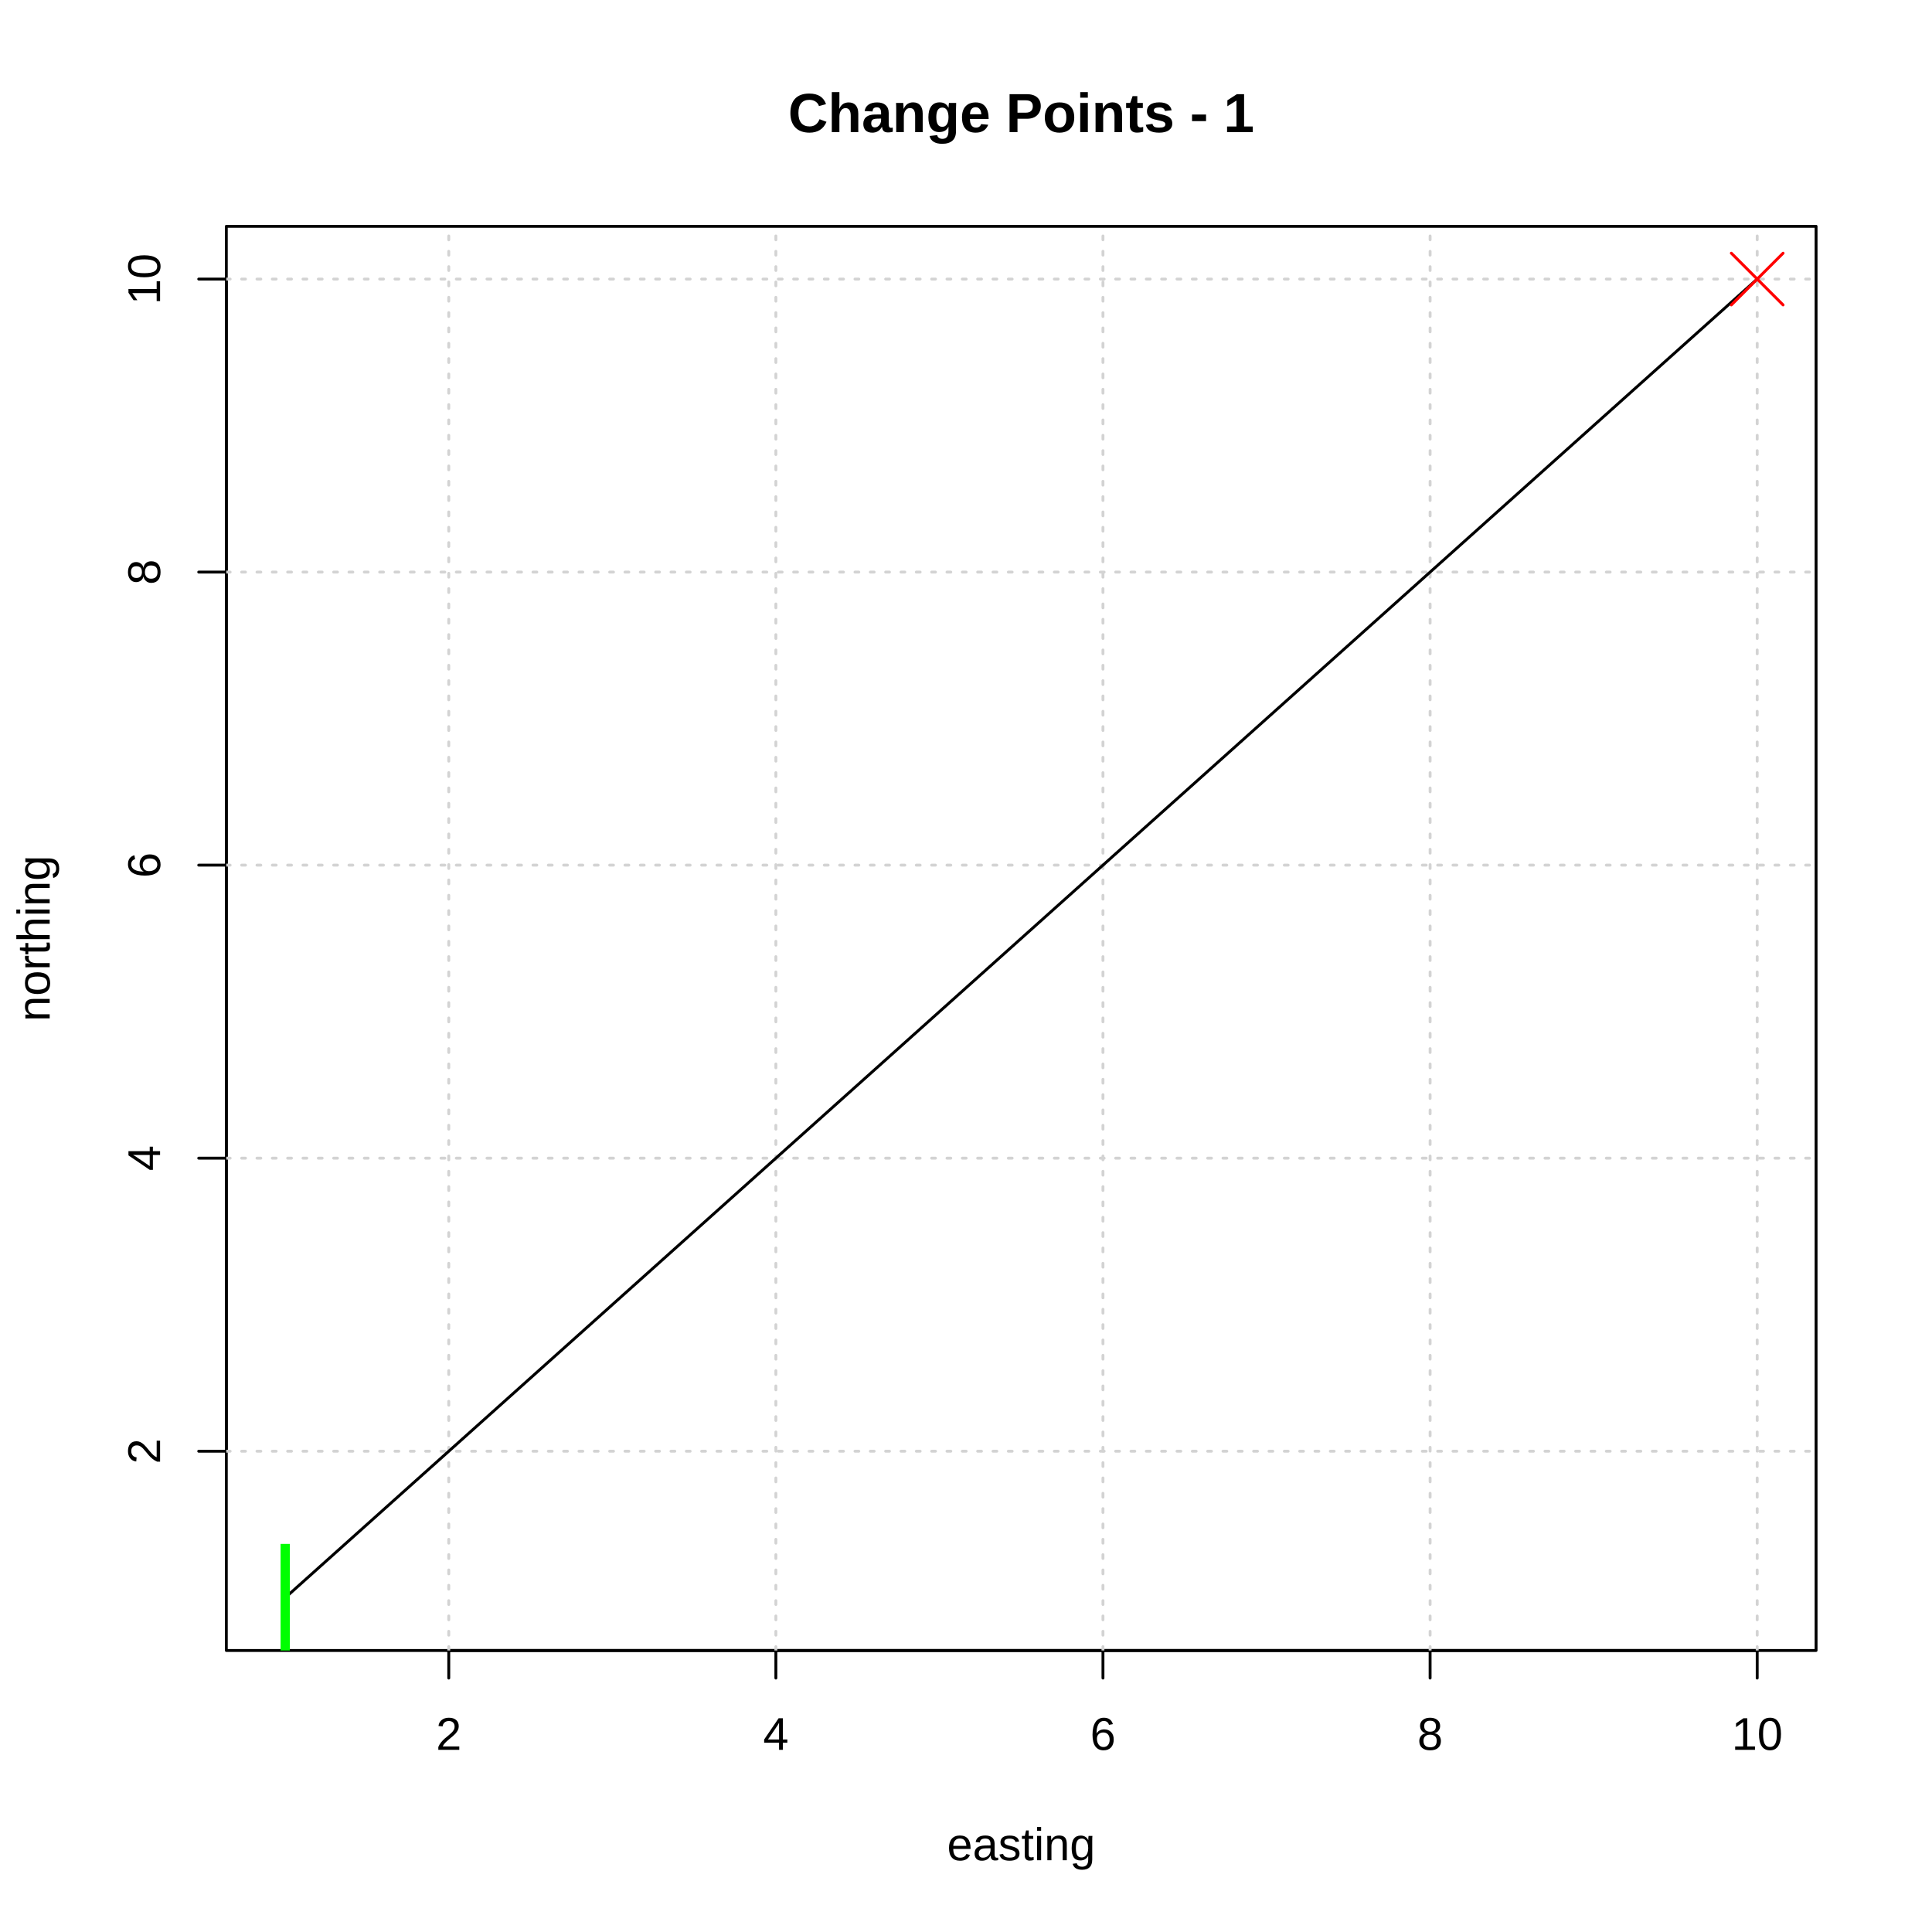
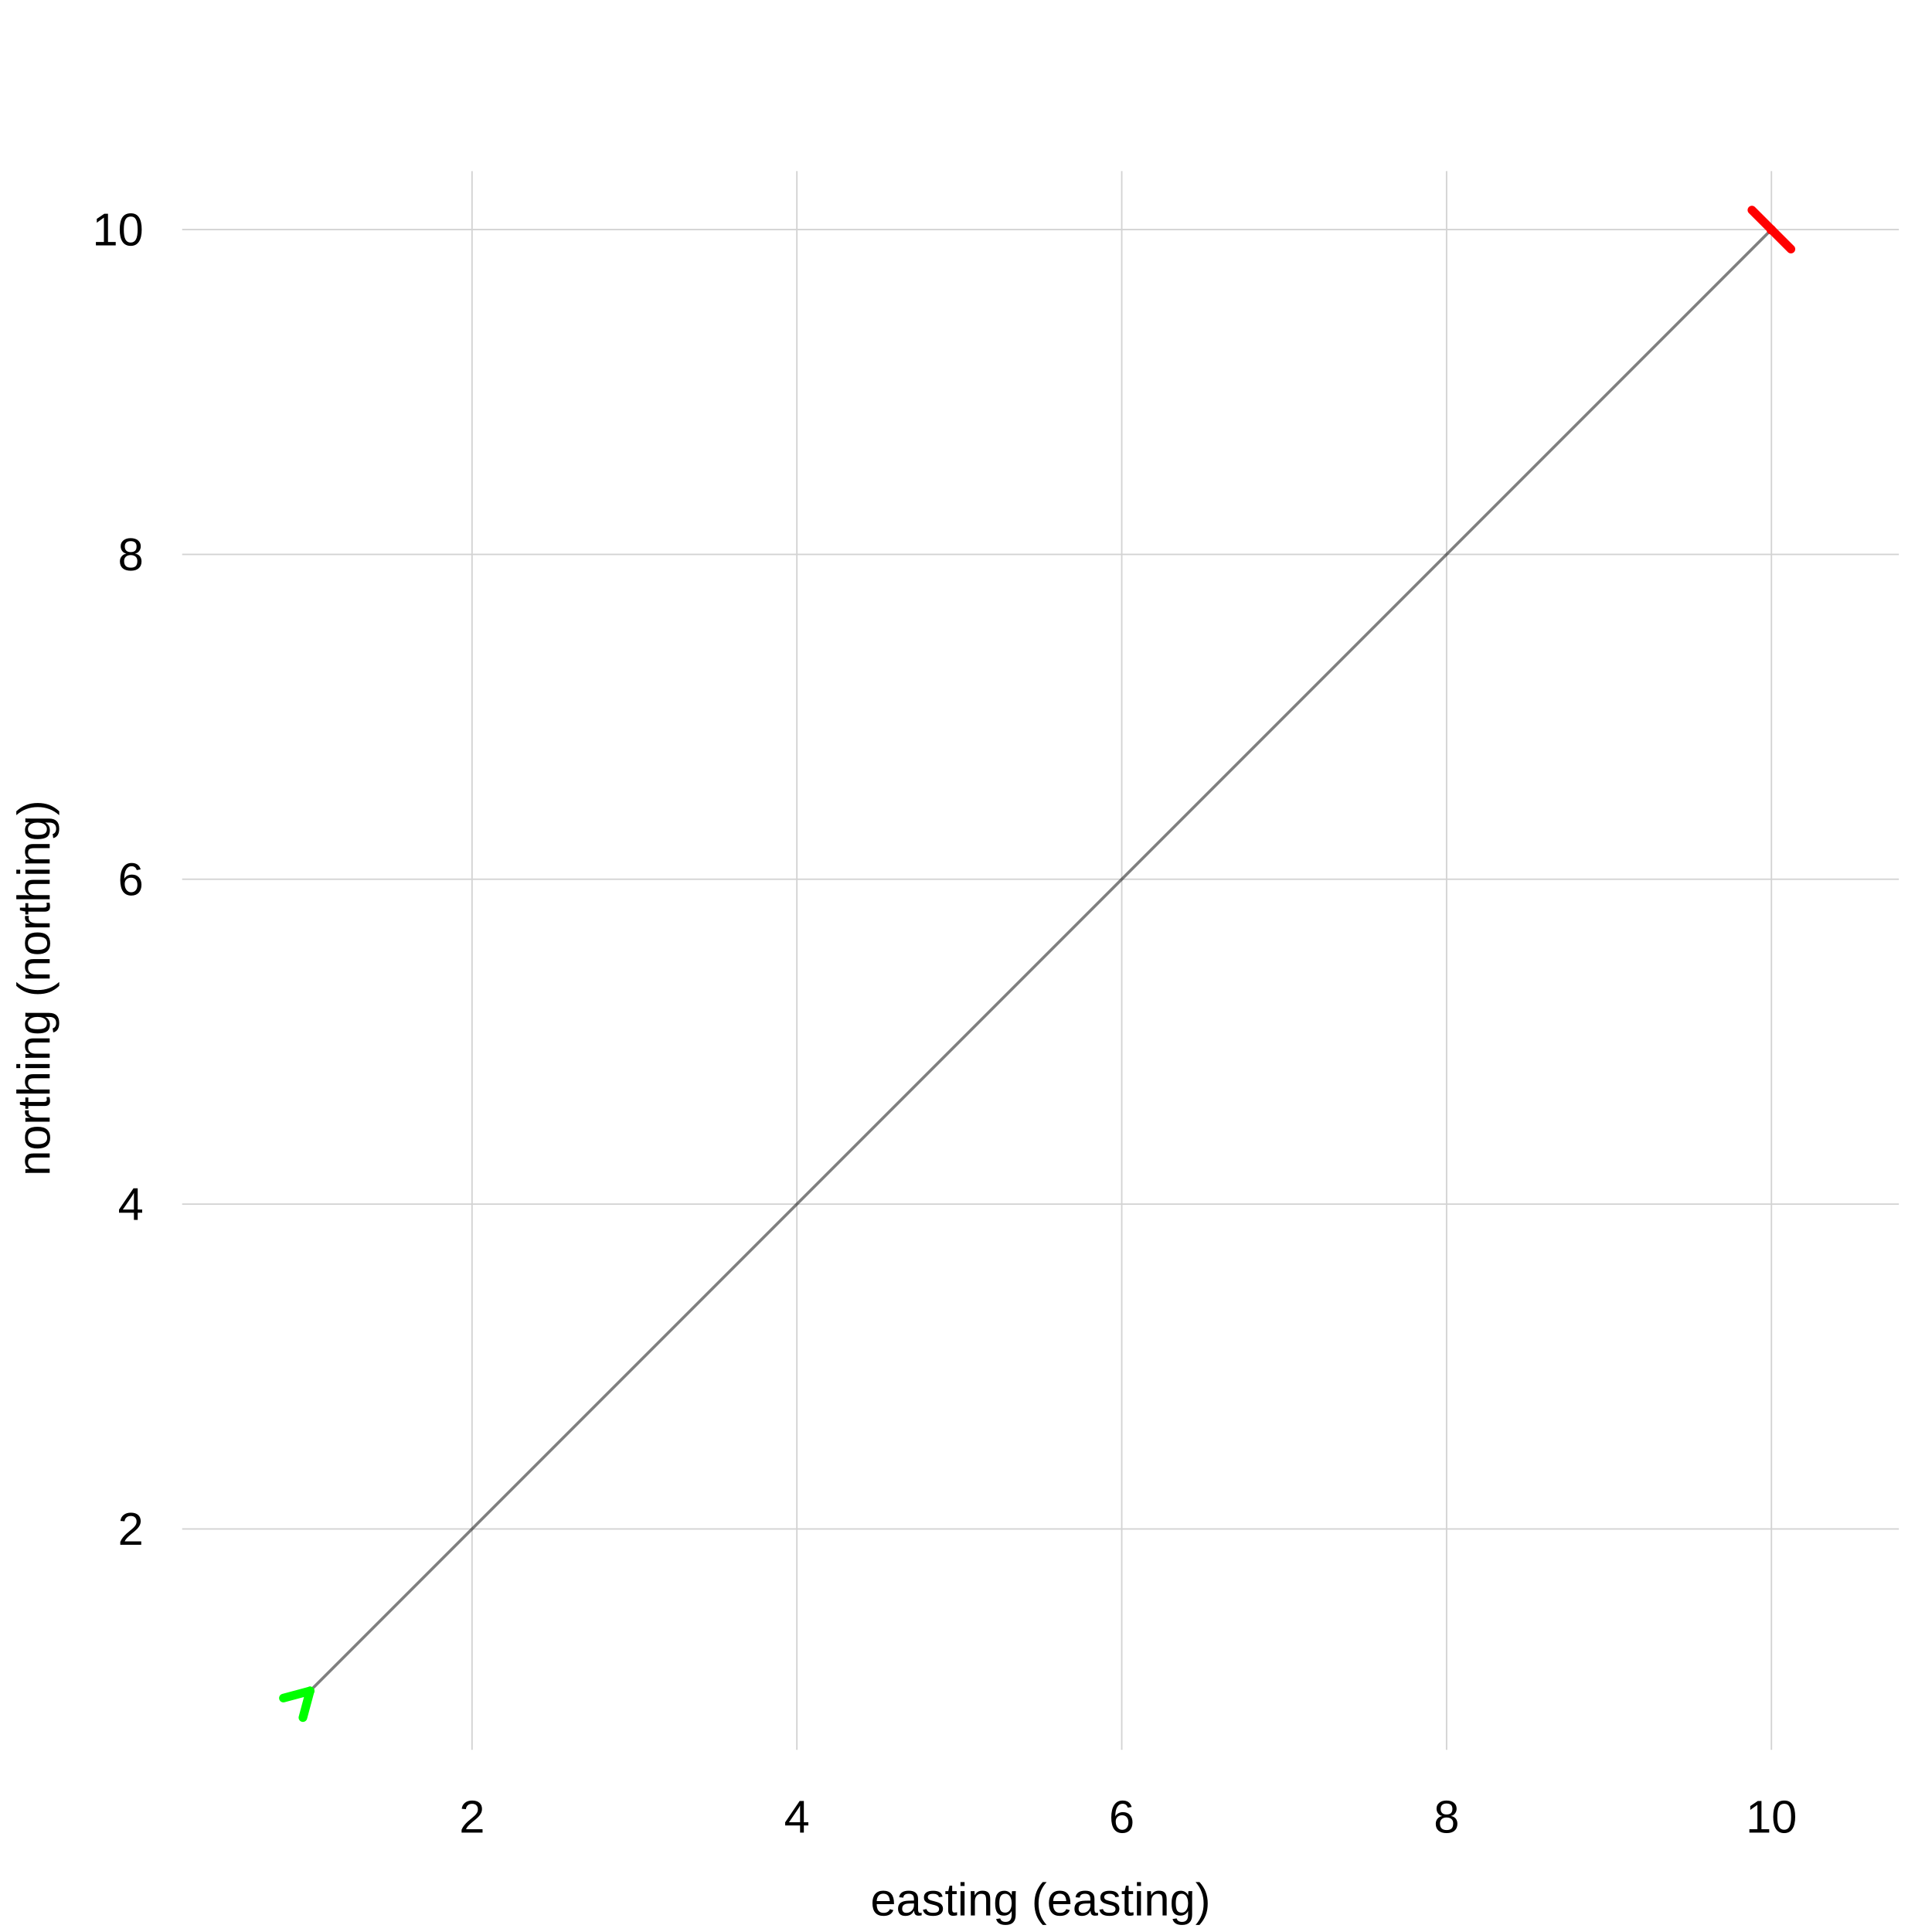
<svg xmlns="http://www.w3.org/2000/svg" width="504.00pt" height="504.00pt" viewBox="0 0 504.00 504.00">
  <g class="svglite">
    <defs>
      <style type="text/css">
    .svglite line, .svglite polyline, .svglite polygon, .svglite path, .svglite rect, .svglite circle {
      fill: none;
      stroke: #000000;
      stroke-linecap: round;
      stroke-linejoin: round;
      stroke-miterlimit: 10.00;
    }
    .svglite text {
      white-space: pre;
    }
    .svglite g.glyphgroup path {
      fill: inherit;
      stroke: none;
    }
  </style>
    </defs>
    <rect width="100%" height="100%" style="stroke: none; fill: #FFFFFF;" />
    <defs>
      <clipPath id="cpMC4wMHw1MDQuMDB8MC4wMHw1MDQuMDA=">
        <rect x="0.00" y="0.00" width="504.00" height="504.00" />
      </clipPath>
    </defs>
    <g clip-path="url(#cpMC4wMHw1MDQuMDB8MC4wMHw1MDQuMDA=)">
-       <text x="266.40" y="34.47" text-anchor="middle" style="font-size: 14.40px; font-weight: bold; font-family: &quot;Liberation Sans&quot;;" textLength="121.56px" lengthAdjust="spacingAndGlyphs">Change Points - 1</text>
-       <text x="266.40" y="485.28" text-anchor="middle" style="font-size: 12.00px; font-family: &quot;Liberation Sans&quot;;" textLength="38.69px" lengthAdjust="spacingAndGlyphs">easting</text>
-       <text transform="translate(12.96,244.80) rotate(-90)" text-anchor="middle" style="font-size: 12.00px; font-family: &quot;Liberation Sans&quot;;" textLength="43.36px" lengthAdjust="spacingAndGlyphs">northing</text>
-       <line x1="117.07" y1="430.56" x2="458.40" y2="430.56" style="stroke-width: 0.75;" />
-       <line x1="117.07" y1="430.56" x2="117.07" y2="437.76" style="stroke-width: 0.75;" />
-       <line x1="202.40" y1="430.56" x2="202.40" y2="437.76" style="stroke-width: 0.75;" />
-       <line x1="287.73" y1="430.56" x2="287.73" y2="437.76" style="stroke-width: 0.75;" />
-       <line x1="373.07" y1="430.56" x2="373.07" y2="437.76" style="stroke-width: 0.75;" />
-       <line x1="458.40" y1="430.56" x2="458.40" y2="437.76" style="stroke-width: 0.75;" />
-       <text x="117.07" y="456.48" text-anchor="middle" style="font-size: 12.00px; font-family: &quot;Liberation Sans&quot;;" textLength="6.67px" lengthAdjust="spacingAndGlyphs">2</text>
-       <text x="202.40" y="456.48" text-anchor="middle" style="font-size: 12.00px; font-family: &quot;Liberation Sans&quot;;" textLength="6.67px" lengthAdjust="spacingAndGlyphs">4</text>
-       <text x="287.73" y="456.48" text-anchor="middle" style="font-size: 12.00px; font-family: &quot;Liberation Sans&quot;;" textLength="6.67px" lengthAdjust="spacingAndGlyphs">6</text>
-       <text x="373.07" y="456.48" text-anchor="middle" style="font-size: 12.00px; font-family: &quot;Liberation Sans&quot;;" textLength="6.67px" lengthAdjust="spacingAndGlyphs">8</text>
-       <text x="458.40" y="456.48" text-anchor="middle" style="font-size: 12.00px; font-family: &quot;Liberation Sans&quot;;" textLength="13.34px" lengthAdjust="spacingAndGlyphs">10</text>
-       <line x1="59.04" y1="378.58" x2="59.04" y2="72.80" style="stroke-width: 0.75;" />
-       <line x1="59.04" y1="378.58" x2="51.84" y2="378.58" style="stroke-width: 0.75;" />
-       <line x1="59.04" y1="302.13" x2="51.84" y2="302.13" style="stroke-width: 0.75;" />
-       <line x1="59.04" y1="225.69" x2="51.84" y2="225.69" style="stroke-width: 0.75;" />
-       <line x1="59.04" y1="149.24" x2="51.84" y2="149.24" style="stroke-width: 0.75;" />
-       <line x1="59.04" y1="72.80" x2="51.84" y2="72.80" style="stroke-width: 0.75;" />
-       <text transform="translate(41.76,378.58) rotate(-90)" text-anchor="middle" style="font-size: 12.00px; font-family: &quot;Liberation Sans&quot;;" textLength="6.67px" lengthAdjust="spacingAndGlyphs">2</text>
-       <text transform="translate(41.76,302.13) rotate(-90)" text-anchor="middle" style="font-size: 12.00px; font-family: &quot;Liberation Sans&quot;;" textLength="6.67px" lengthAdjust="spacingAndGlyphs">4</text>
-       <text transform="translate(41.76,225.69) rotate(-90)" text-anchor="middle" style="font-size: 12.00px; font-family: &quot;Liberation Sans&quot;;" textLength="6.67px" lengthAdjust="spacingAndGlyphs">6</text>
-       <text transform="translate(41.76,149.24) rotate(-90)" text-anchor="middle" style="font-size: 12.00px; font-family: &quot;Liberation Sans&quot;;" textLength="6.67px" lengthAdjust="spacingAndGlyphs">8</text>
-       <text transform="translate(41.76,72.80) rotate(-90)" text-anchor="middle" style="font-size: 12.00px; font-family: &quot;Liberation Sans&quot;;" textLength="13.34px" lengthAdjust="spacingAndGlyphs">10</text>
-       <polygon points="59.04,430.56 473.76,430.56 473.76,59.04 59.04,59.04 " style="stroke-width: 0.75;" />
+       <text x="271.44" y="499.68" text-anchor="middle" style="font-size: 12.00px; font-family: &quot;Liberation Sans&quot;;" textLength="88.70px" lengthAdjust="spacingAndGlyphs">easting (easting)</text>
+       <text transform="translate(12.96,257.76) rotate(-90)" text-anchor="middle" style="font-size: 12.00px; font-family: &quot;Liberation Sans&quot;;" textLength="98.05px" lengthAdjust="spacingAndGlyphs">northing (northing)</text>
+       <text x="123.14" y="478.08" text-anchor="middle" style="font-size: 12.00px; font-family: &quot;Liberation Sans&quot;;" textLength="6.67px" lengthAdjust="spacingAndGlyphs">2</text>
+       <text x="207.88" y="478.08" text-anchor="middle" style="font-size: 12.00px; font-family: &quot;Liberation Sans&quot;;" textLength="6.67px" lengthAdjust="spacingAndGlyphs">4</text>
+       <text x="292.63" y="478.08" text-anchor="middle" style="font-size: 12.00px; font-family: &quot;Liberation Sans&quot;;" textLength="6.67px" lengthAdjust="spacingAndGlyphs">6</text>
+       <text x="377.37" y="478.08" text-anchor="middle" style="font-size: 12.00px; font-family: &quot;Liberation Sans&quot;;" textLength="6.67px" lengthAdjust="spacingAndGlyphs">8</text>
+       <text x="462.11" y="478.08" text-anchor="middle" style="font-size: 12.00px; font-family: &quot;Liberation Sans&quot;;" textLength="13.34px" lengthAdjust="spacingAndGlyphs">10</text>
+       <text x="37.44" y="402.99" text-anchor="end" style="font-size: 12.00px; font-family: &quot;Liberation Sans&quot;;" textLength="6.67px" lengthAdjust="spacingAndGlyphs">2</text>
+       <text x="37.44" y="318.24" text-anchor="end" style="font-size: 12.00px; font-family: &quot;Liberation Sans&quot;;" textLength="6.67px" lengthAdjust="spacingAndGlyphs">4</text>
+       <text x="37.44" y="233.50" text-anchor="end" style="font-size: 12.00px; font-family: &quot;Liberation Sans&quot;;" textLength="6.67px" lengthAdjust="spacingAndGlyphs">6</text>
+       <text x="37.44" y="148.76" text-anchor="end" style="font-size: 12.00px; font-family: &quot;Liberation Sans&quot;;" textLength="6.67px" lengthAdjust="spacingAndGlyphs">8</text>
+       <text x="37.44" y="64.02" text-anchor="end" style="font-size: 12.00px; font-family: &quot;Liberation Sans&quot;;" textLength="13.34px" lengthAdjust="spacingAndGlyphs">10</text>
+     </g>
+     <defs>
+       <clipPath id="cpNDcuNTJ8NDk1LjM2fDQ0LjY0fDQ1Ni40OA==">
+         <rect x="47.52" y="44.64" width="447.84" height="411.84" />
+       </clipPath>
+     </defs>
+     <g clip-path="url(#cpNDcuNTJ8NDk1LjM2fDQ0LjY0fDQ1Ni40OA==)">
+       <line x1="123.14" y1="456.48" x2="123.14" y2="44.64" style="stroke-width: 0.38; stroke: #D3D3D3;" />
+       <line x1="207.88" y1="456.48" x2="207.88" y2="44.64" style="stroke-width: 0.38; stroke: #D3D3D3;" />
+       <line x1="292.63" y1="456.48" x2="292.63" y2="44.64" style="stroke-width: 0.38; stroke: #D3D3D3;" />
+       <line x1="377.37" y1="456.48" x2="377.37" y2="44.64" style="stroke-width: 0.38; stroke: #D3D3D3;" />
+       <line x1="462.11" y1="456.48" x2="462.11" y2="44.64" style="stroke-width: 0.38; stroke: #D3D3D3;" />
+       <line x1="47.52" y1="398.86" x2="495.36" y2="398.86" style="stroke-width: 0.38; stroke: #D3D3D3;" />
+       <line x1="47.52" y1="314.12" x2="495.36" y2="314.12" style="stroke-width: 0.38; stroke: #D3D3D3;" />
+       <line x1="47.52" y1="229.37" x2="495.36" y2="229.37" style="stroke-width: 0.38; stroke: #D3D3D3;" />
+       <line x1="47.52" y1="144.63" x2="495.36" y2="144.63" style="stroke-width: 0.38; stroke: #D3D3D3;" />
+       <line x1="47.52" y1="59.89" x2="495.36" y2="59.89" style="stroke-width: 0.38; stroke: #D3D3D3;" />
+       <polyline points="80.77,441.23 123.14,398.86 165.51,356.49 207.88,314.12 250.25,271.75 292.63,229.37 335.00,187.00 377.37,144.63 419.74,102.26 462.11,59.89 " style="stroke-width: 0.75; stroke: #000000; stroke-opacity: 0.50;" />
+       <line x1="80.77" y1="441.23" x2="80.89" y2="441.11" style="stroke-width: 2.25; stroke: #00FF00;" />
+       <polyline points="79.02,448.07 80.89,441.11 73.93,442.98 " style="stroke-width: 2.25; stroke: #00FF00;" />
    </g>
    <defs>
      <clipPath id="cpNTkuMDR8NDczLjc2fDU5LjA0fDQzMC41Ng==">
        <rect x="59.04" y="59.04" width="414.72" height="371.52" />
      </clipPath>
    </defs>
    <g clip-path="url(#cpNTkuMDR8NDczLjc2fDU5LjA0fDQzMC41Ng==)">
-       <line x1="117.07" y1="430.56" x2="117.07" y2="59.04" style="stroke-width: 0.75; stroke: #D3D3D3; stroke-dasharray: 1.00,3.00;" />
-       <line x1="202.40" y1="430.56" x2="202.40" y2="59.04" style="stroke-width: 0.75; stroke: #D3D3D3; stroke-dasharray: 1.00,3.00;" />
-       <line x1="287.73" y1="430.56" x2="287.73" y2="59.04" style="stroke-width: 0.75; stroke: #D3D3D3; stroke-dasharray: 1.00,3.00;" />
-       <line x1="373.07" y1="430.56" x2="373.07" y2="59.04" style="stroke-width: 0.75; stroke: #D3D3D3; stroke-dasharray: 1.00,3.00;" />
-       <line x1="458.40" y1="430.56" x2="458.40" y2="59.04" style="stroke-width: 0.75; stroke: #D3D3D3; stroke-dasharray: 1.00,3.00;" />
-       <line x1="59.04" y1="378.58" x2="473.76" y2="378.58" style="stroke-width: 0.75; stroke: #D3D3D3; stroke-dasharray: 1.00,3.00;" />
-       <line x1="59.04" y1="302.13" x2="473.76" y2="302.13" style="stroke-width: 0.75; stroke: #D3D3D3; stroke-dasharray: 1.00,3.00;" />
-       <line x1="59.04" y1="225.69" x2="473.76" y2="225.69" style="stroke-width: 0.75; stroke: #D3D3D3; stroke-dasharray: 1.00,3.00;" />
-       <line x1="59.04" y1="149.24" x2="473.76" y2="149.24" style="stroke-width: 0.75; stroke: #D3D3D3; stroke-dasharray: 1.00,3.00;" />
-       <line x1="59.04" y1="72.80" x2="473.76" y2="72.80" style="stroke-width: 0.75; stroke: #D3D3D3; stroke-dasharray: 1.00,3.00;" />
-       <polyline points="74.40,416.80 117.07,378.58 159.73,340.36 202.40,302.13 245.07,263.91 287.73,225.69 330.40,187.47 373.07,149.24 415.73,111.02 458.40,72.80 " style="stroke-width: 0.75;" />
-       <text x="74.40" y="424.49" text-anchor="middle" style="font-size: 30.00px;fill: #00FF00; font-family: &quot;Liberation Sans&quot;;" textLength="7.80px" lengthAdjust="spacingAndGlyphs">|</text>
-       <line x1="451.65" y1="79.55" x2="465.15" y2="66.05" style="stroke-width: 0.75; stroke: #FF0000;" />
-       <line x1="451.65" y1="66.05" x2="465.15" y2="79.55" style="stroke-width: 0.75; stroke: #FF0000;" />
+ </g>
+     <g clip-path="url(#cpNDcuNTJ8NDk1LjM2fDQ0LjY0fDQ1Ni40OA==)">
+       <line x1="462.11" y1="59.89" x2="461.99" y2="60.01" style="stroke-width: 2.25; stroke: #FF0000;" />
+       <polyline points="467.20,64.98 462.11,59.89 457.02,54.80 " style="stroke-width: 2.25; stroke: #FF0000;" />
    </g>
+     <g clip-path="url(#cpNTkuMDR8NDczLjc2fDU5LjA0fDQzMC41Ng==)">
+ </g>
  </g>
</svg>
